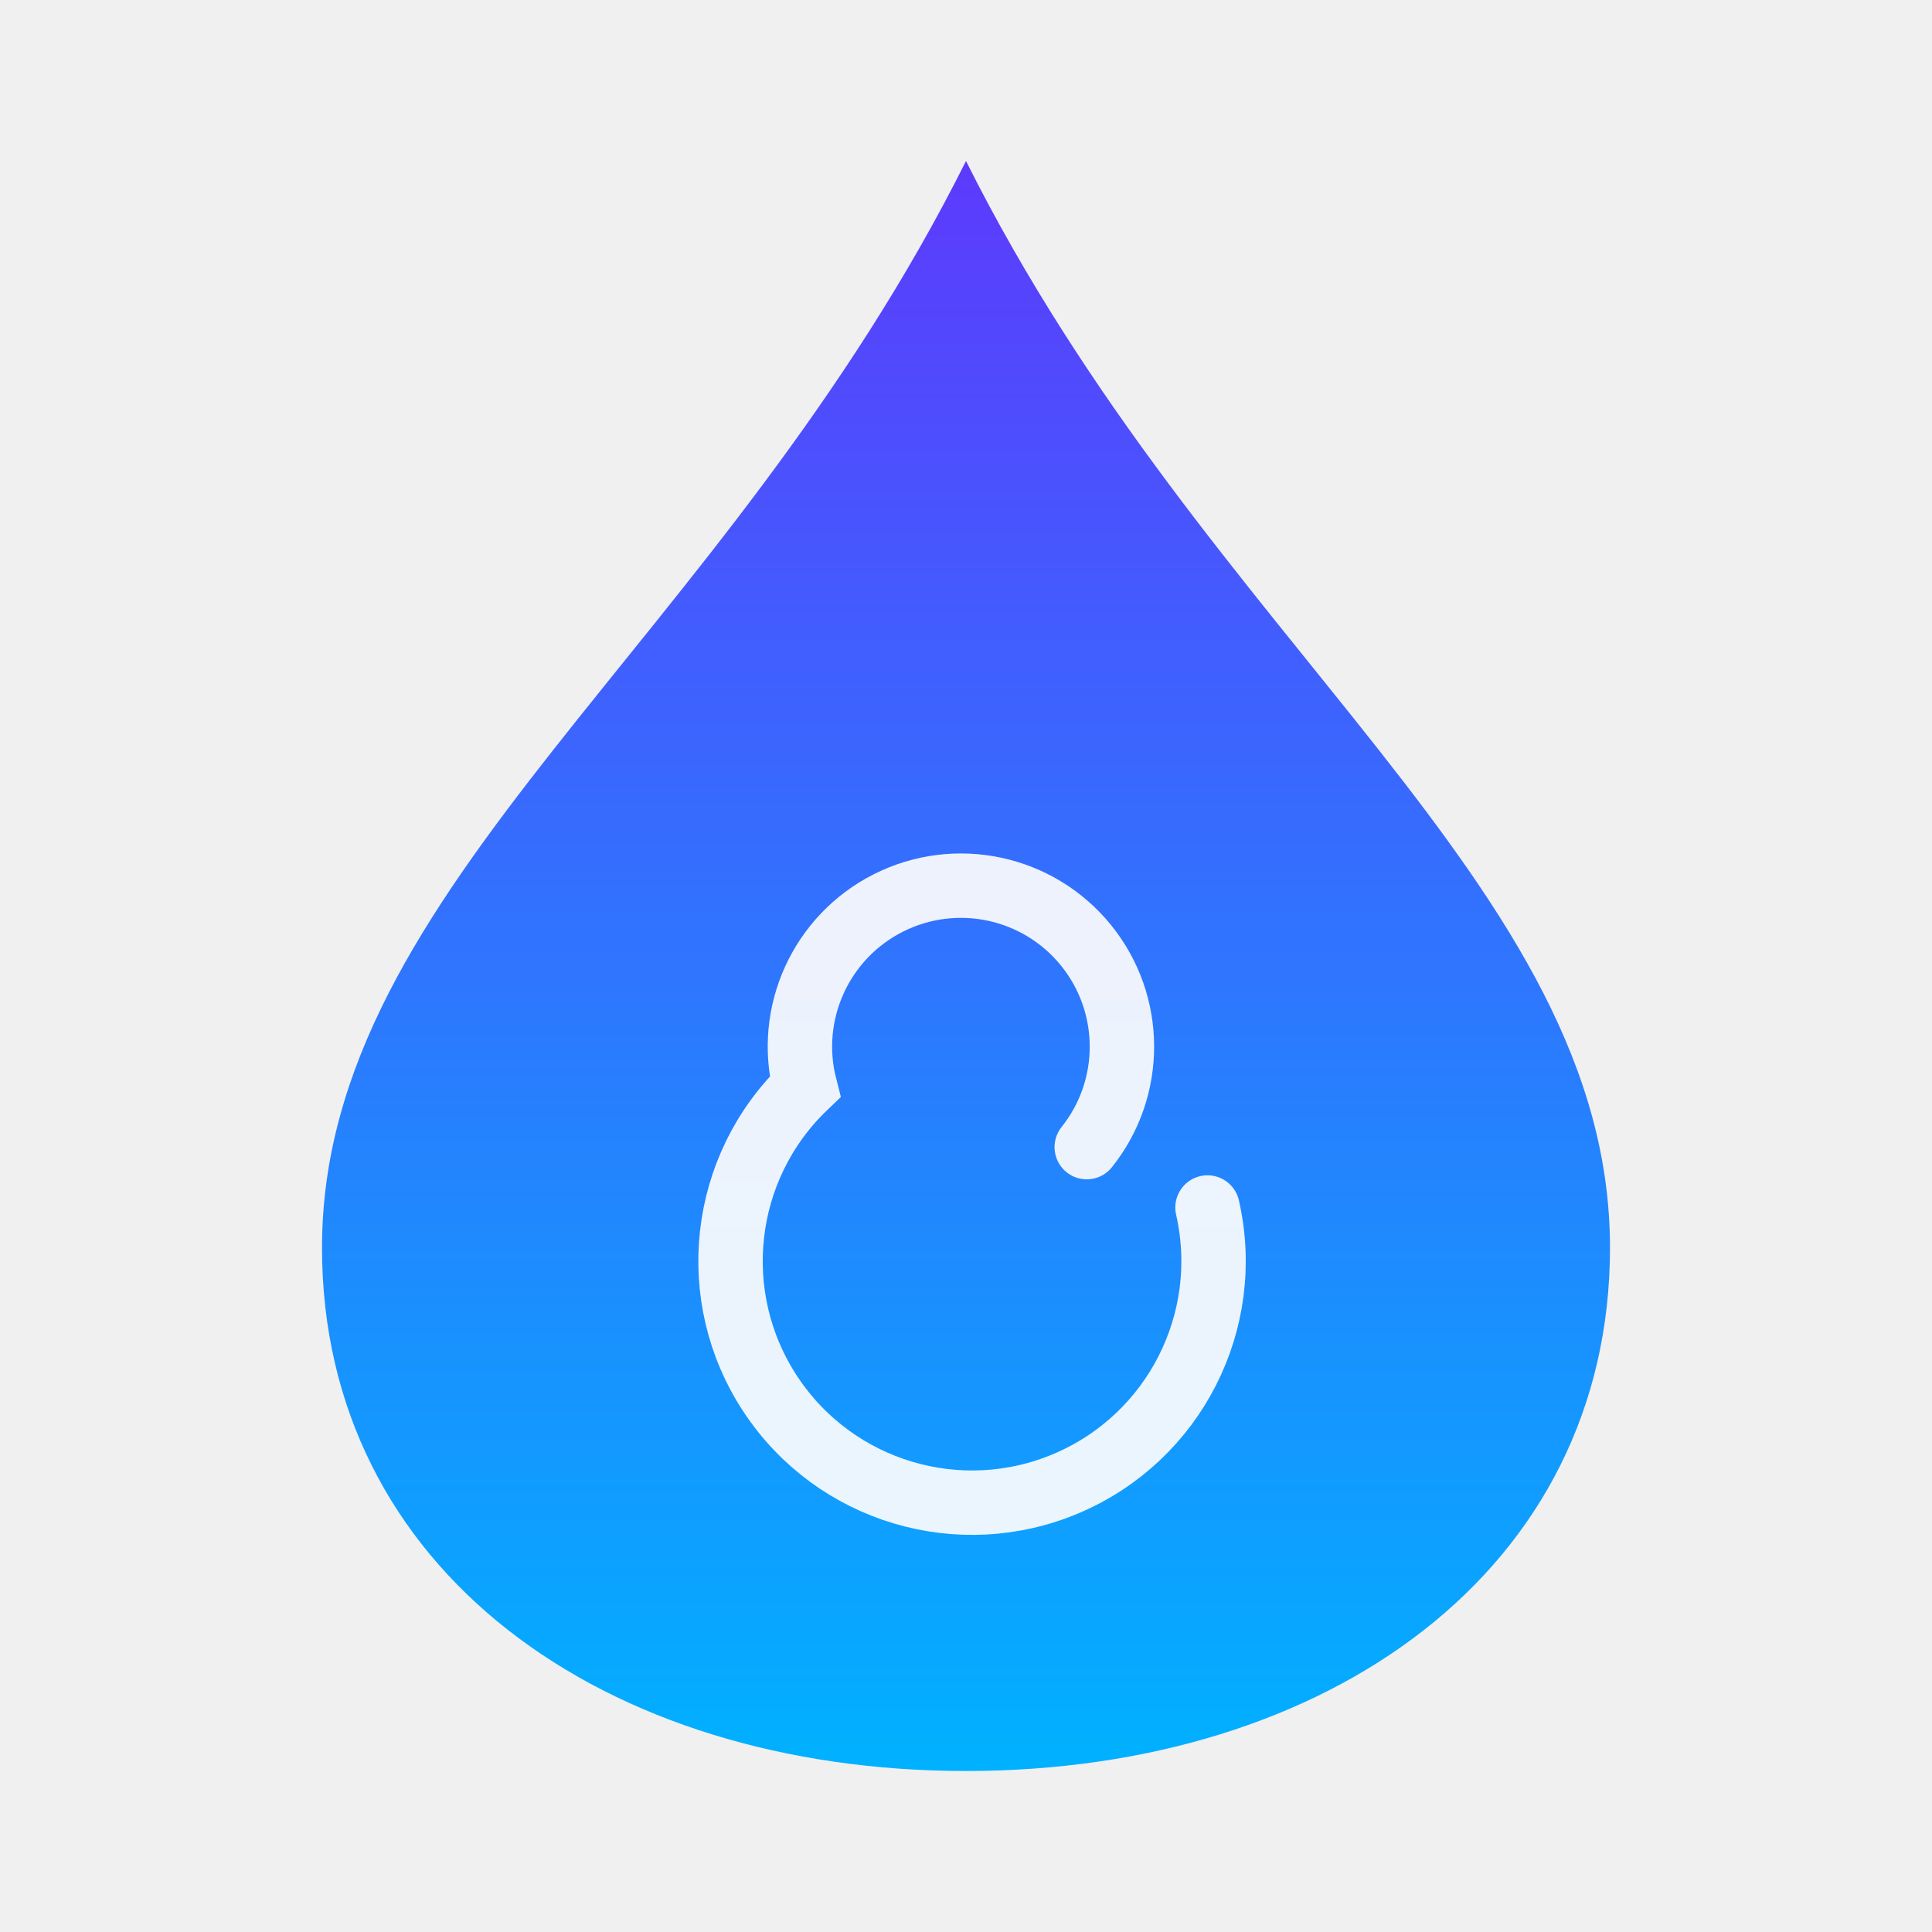
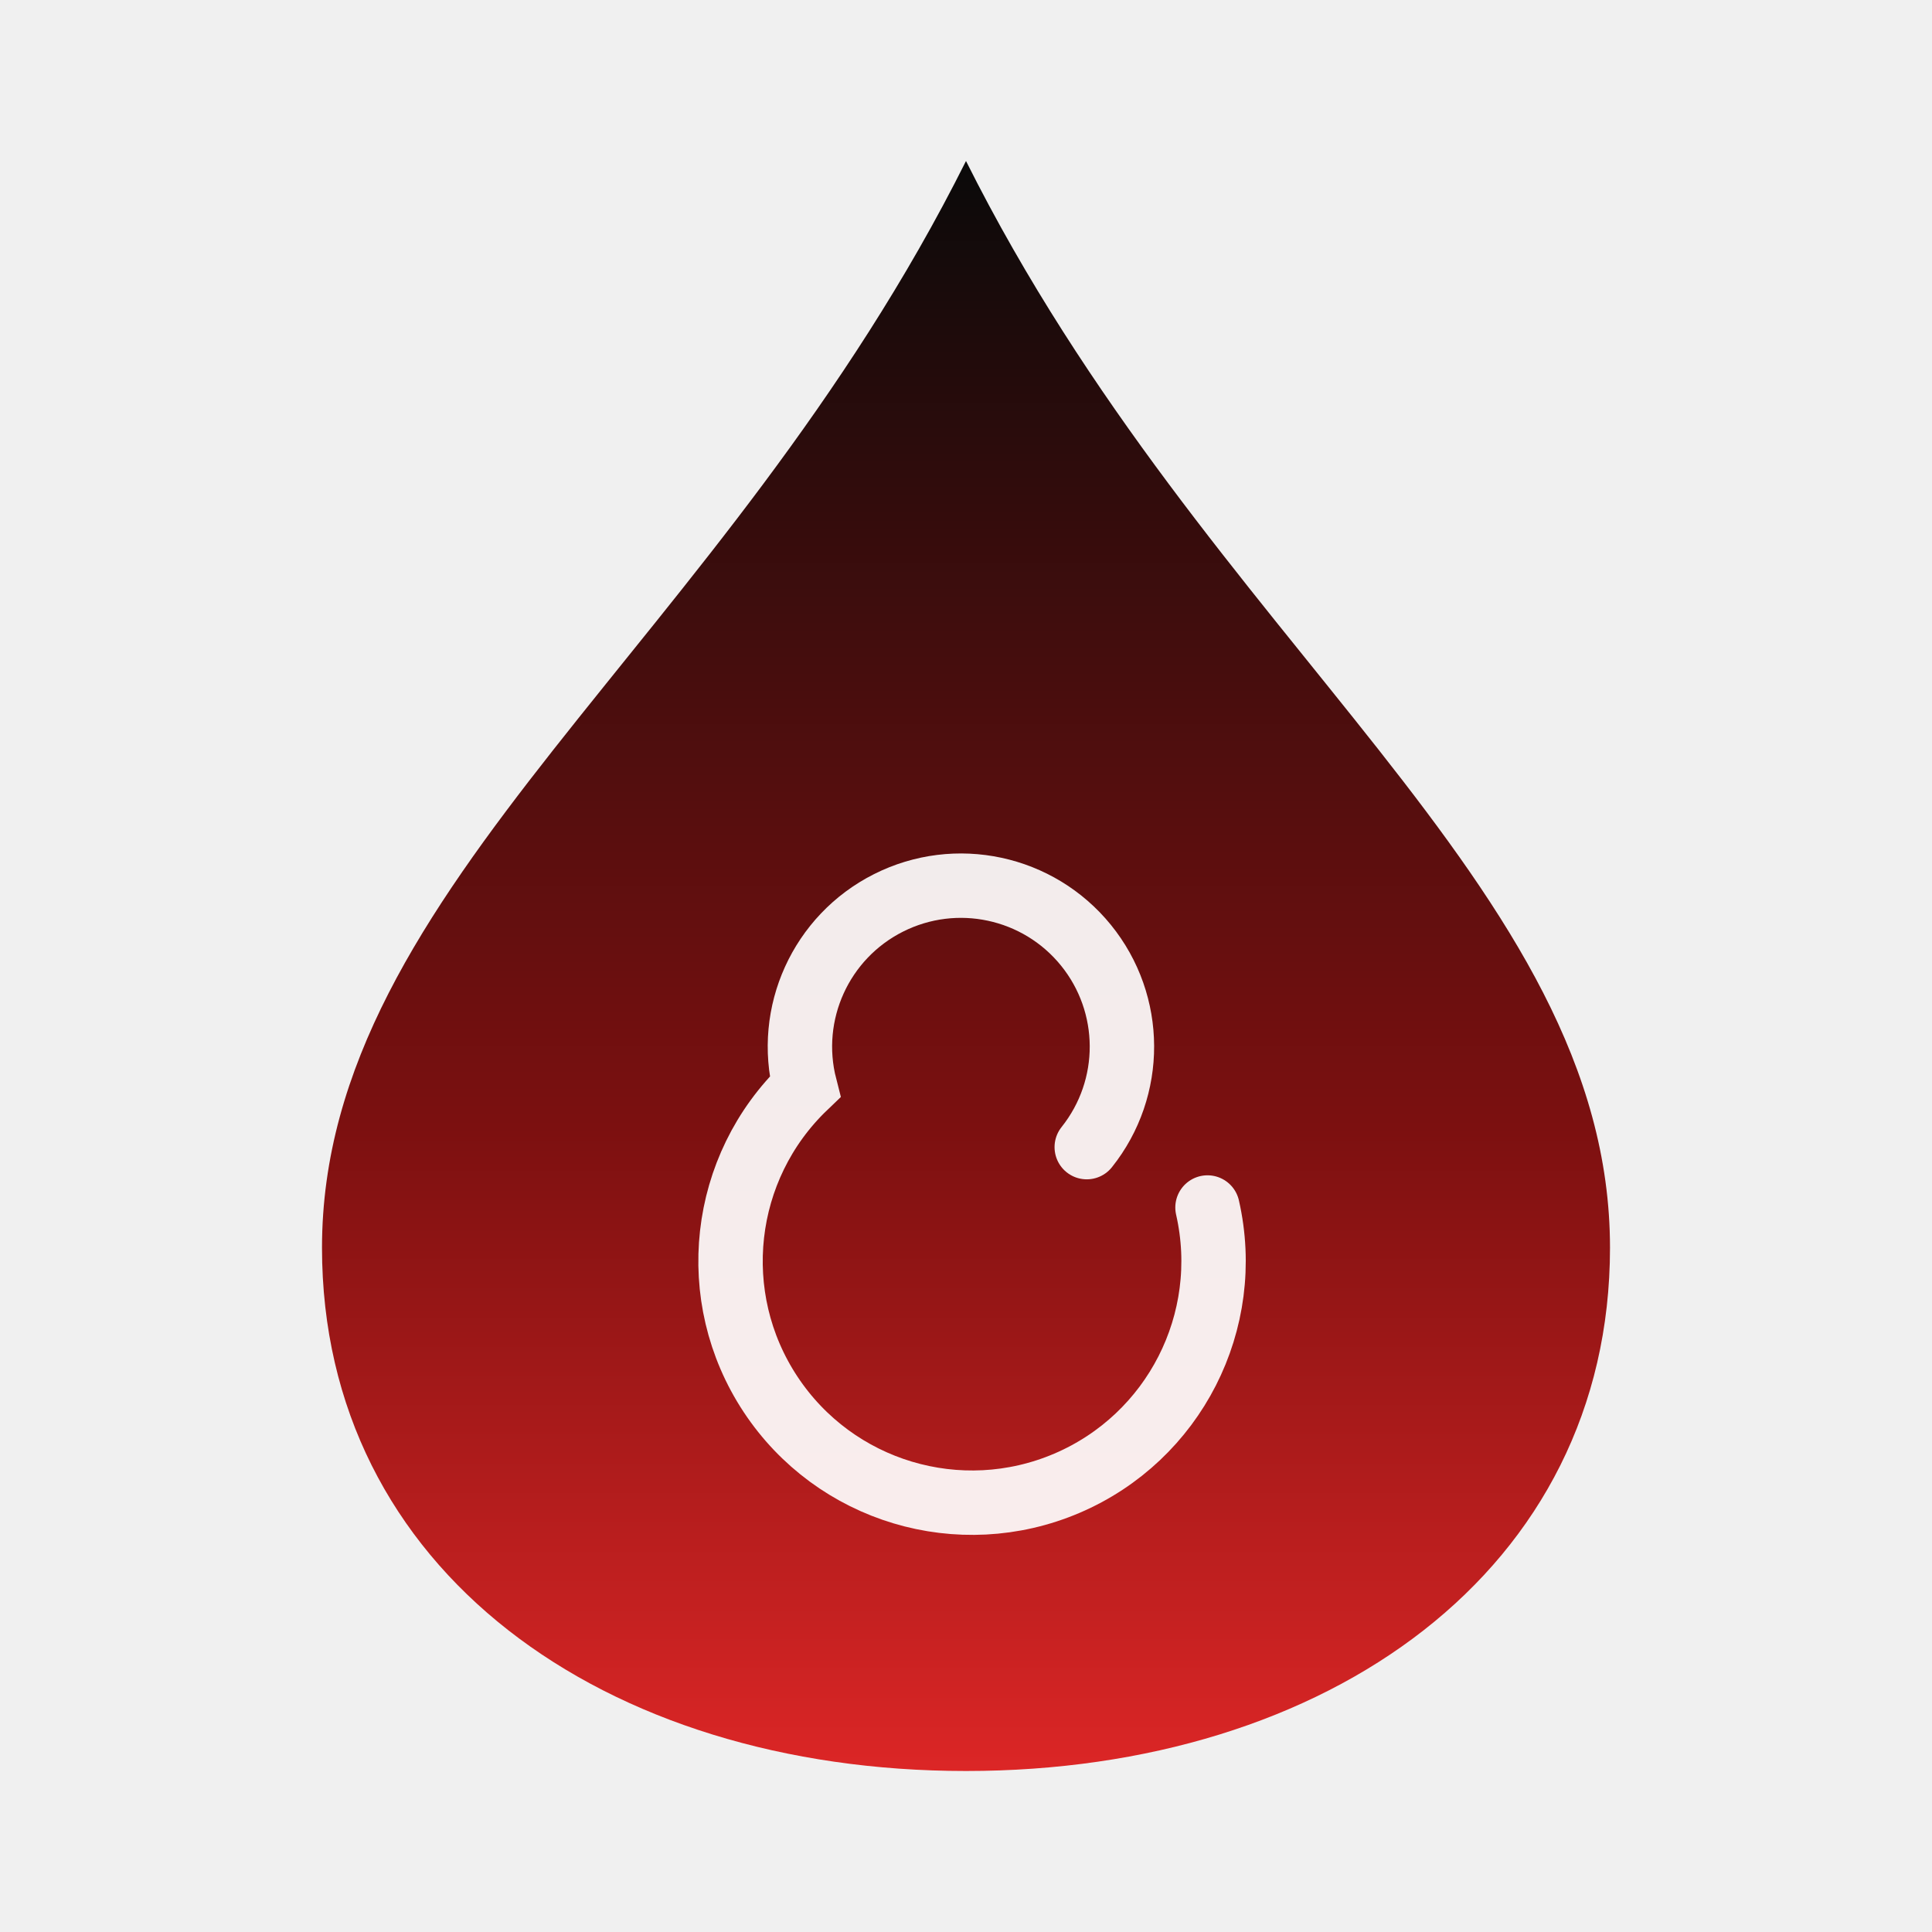
<svg xmlns="http://www.w3.org/2000/svg" width="256" height="256" viewBox="0 0 48 48" fill="none">
  <defs>
    <linearGradient id="g" x1="24" y1="4" x2="24" y2="44" gradientUnits="userSpaceOnUse">
-       <stop offset="0" stop-color="#5d3afd" />
-       <stop offset="1" stop-color="#00b1ff" />
+       <stop offset="0" stop-color="#0a0a0a" />
+       <stop offset="0.6" stop-color="#7c1010" />
+       <stop offset="1" stop-color="#dc2626" />
    </linearGradient>
  </defs>
  <path d="M24 4 C18 16, 8 22, 8 31 C8 39, 15 44, 24 44 C33 44, 40 39, 40 31 C40 22, 30 16, 24 4 Z" fill="url(#g)" />
-   <path d="M30 30 a6 6 0 1 1 -10 -3 a4 4 0 1 1 7 1.5" stroke="#fdfdfd" stroke-width="1.6" stroke-linecap="round" fill="none" opacity="0.92" />
+   <path d="M30 30 a6 6 0 1 1 -10 -3 a4 4 0 1 1 7 1.5" stroke="#ffffff" stroke-width="1.6" stroke-linecap="round" fill="none" opacity="0.92" />
</svg>
